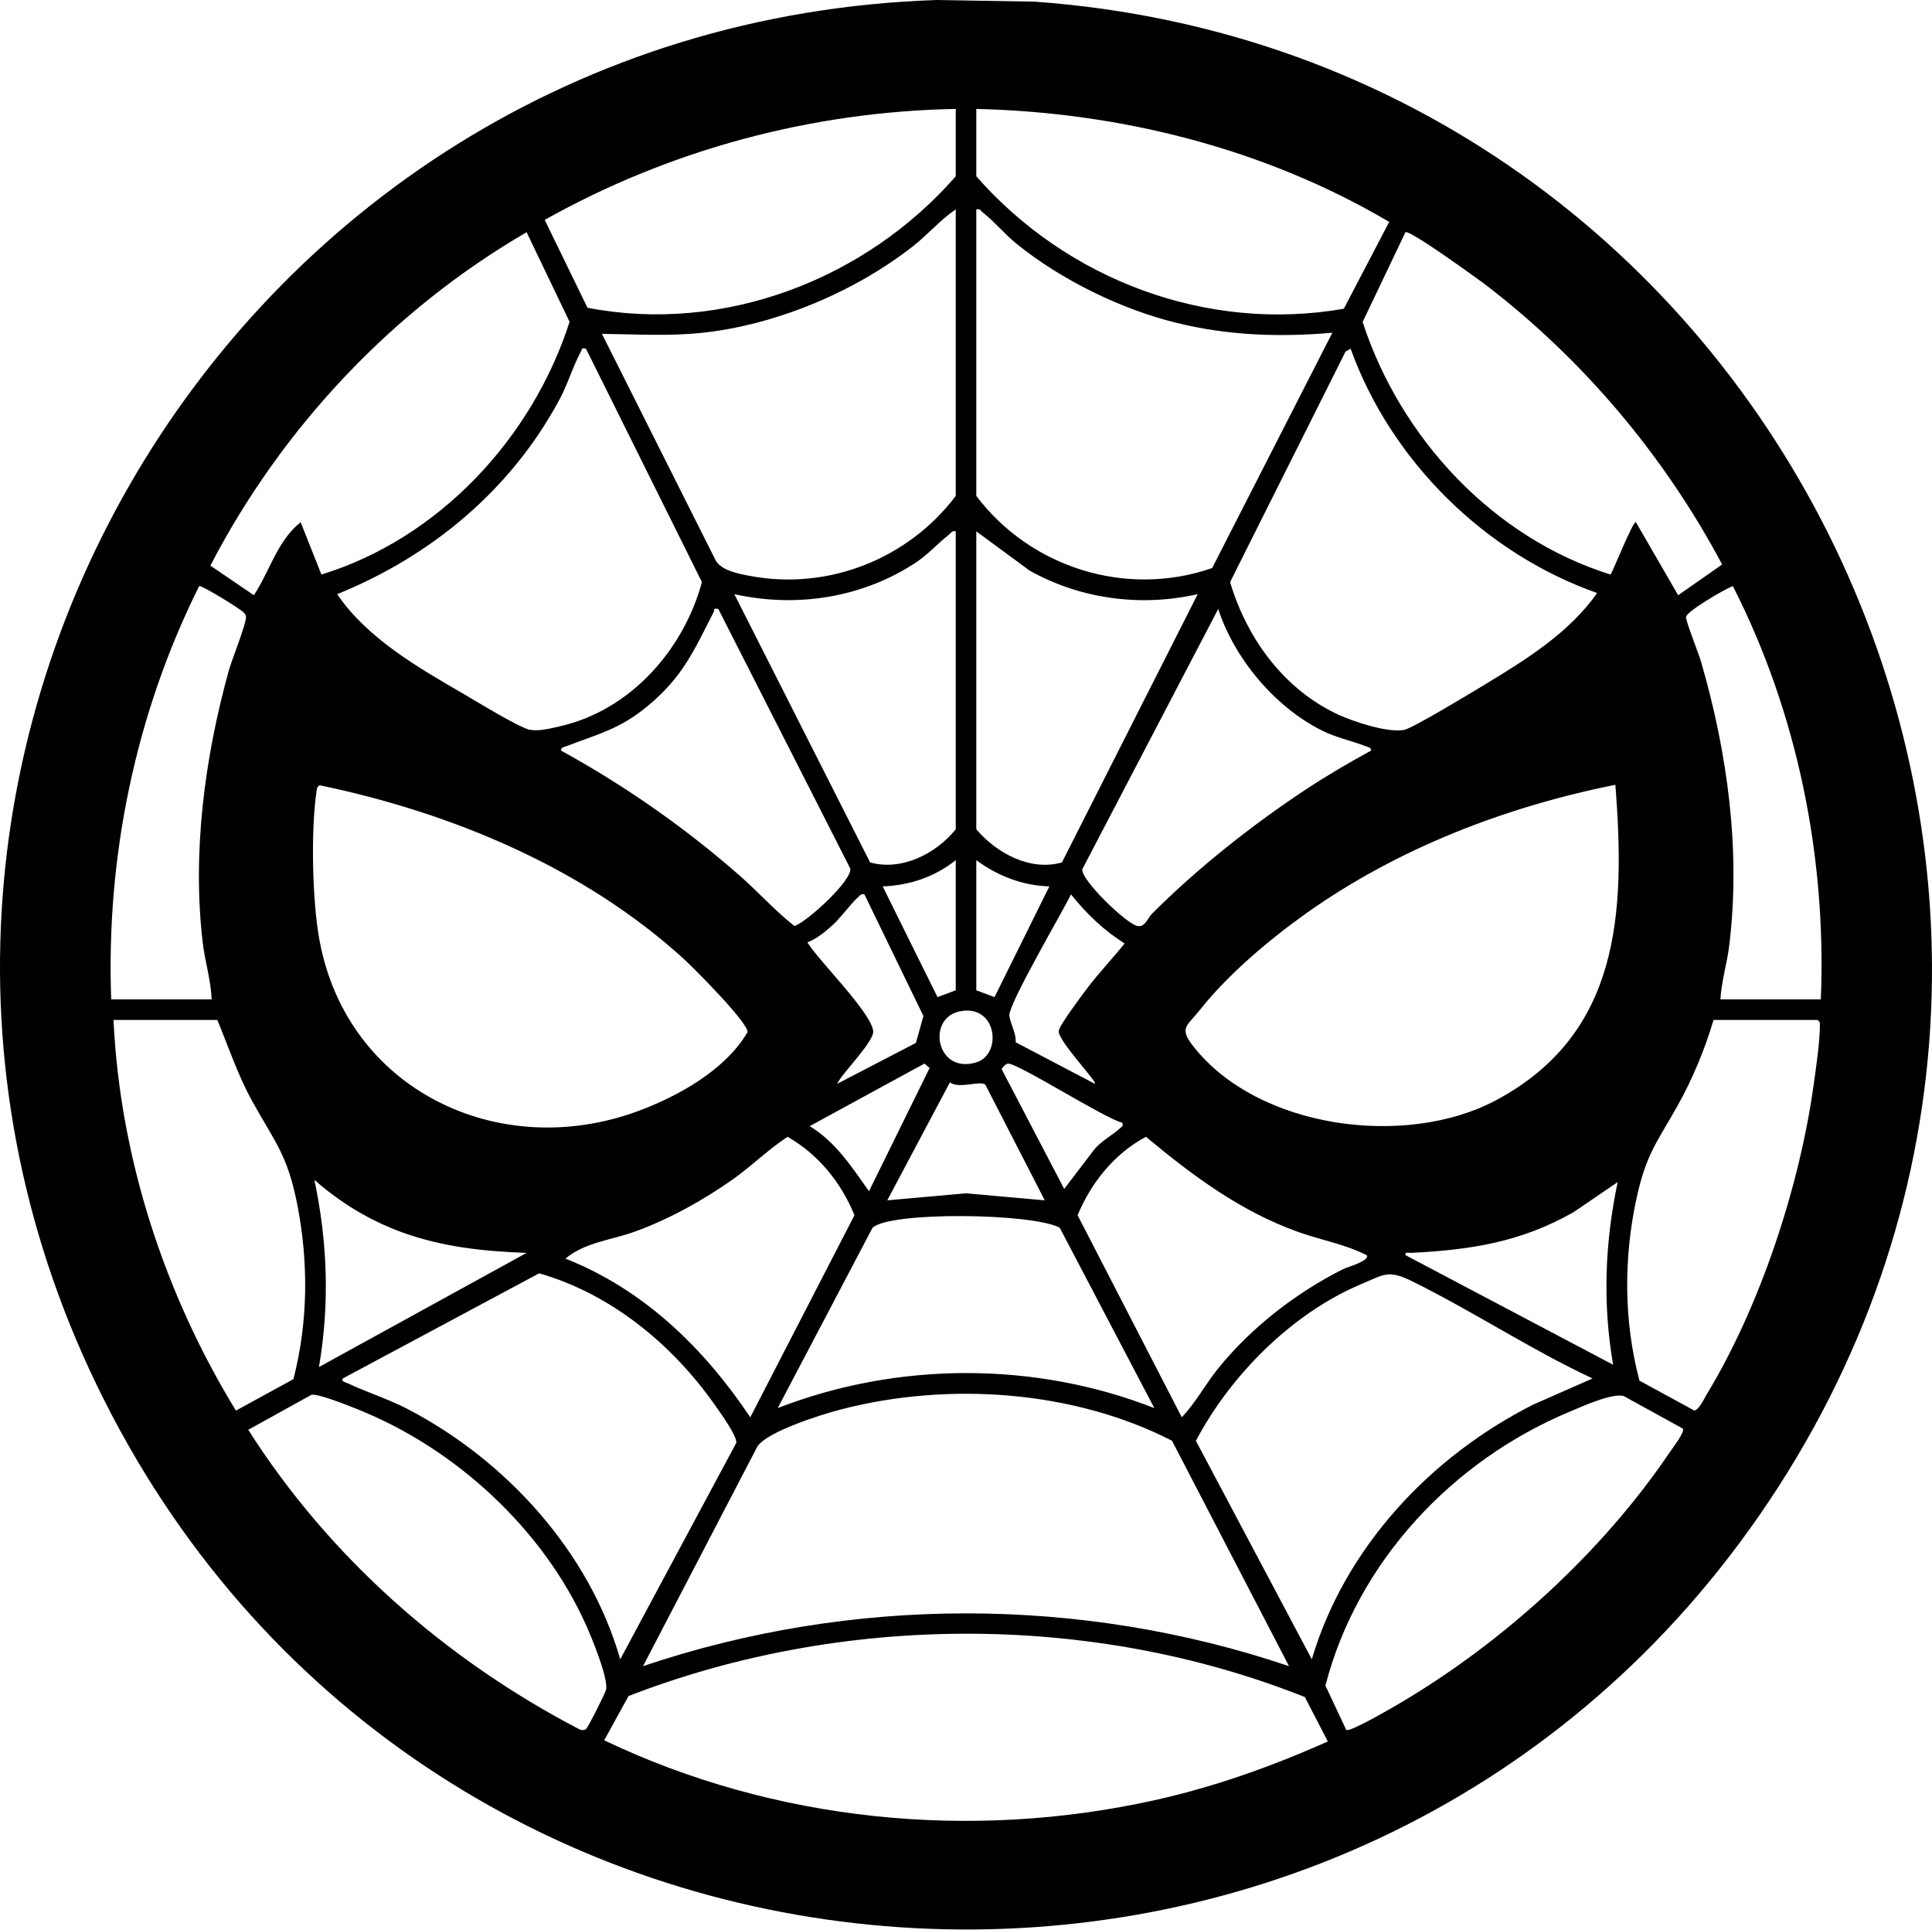
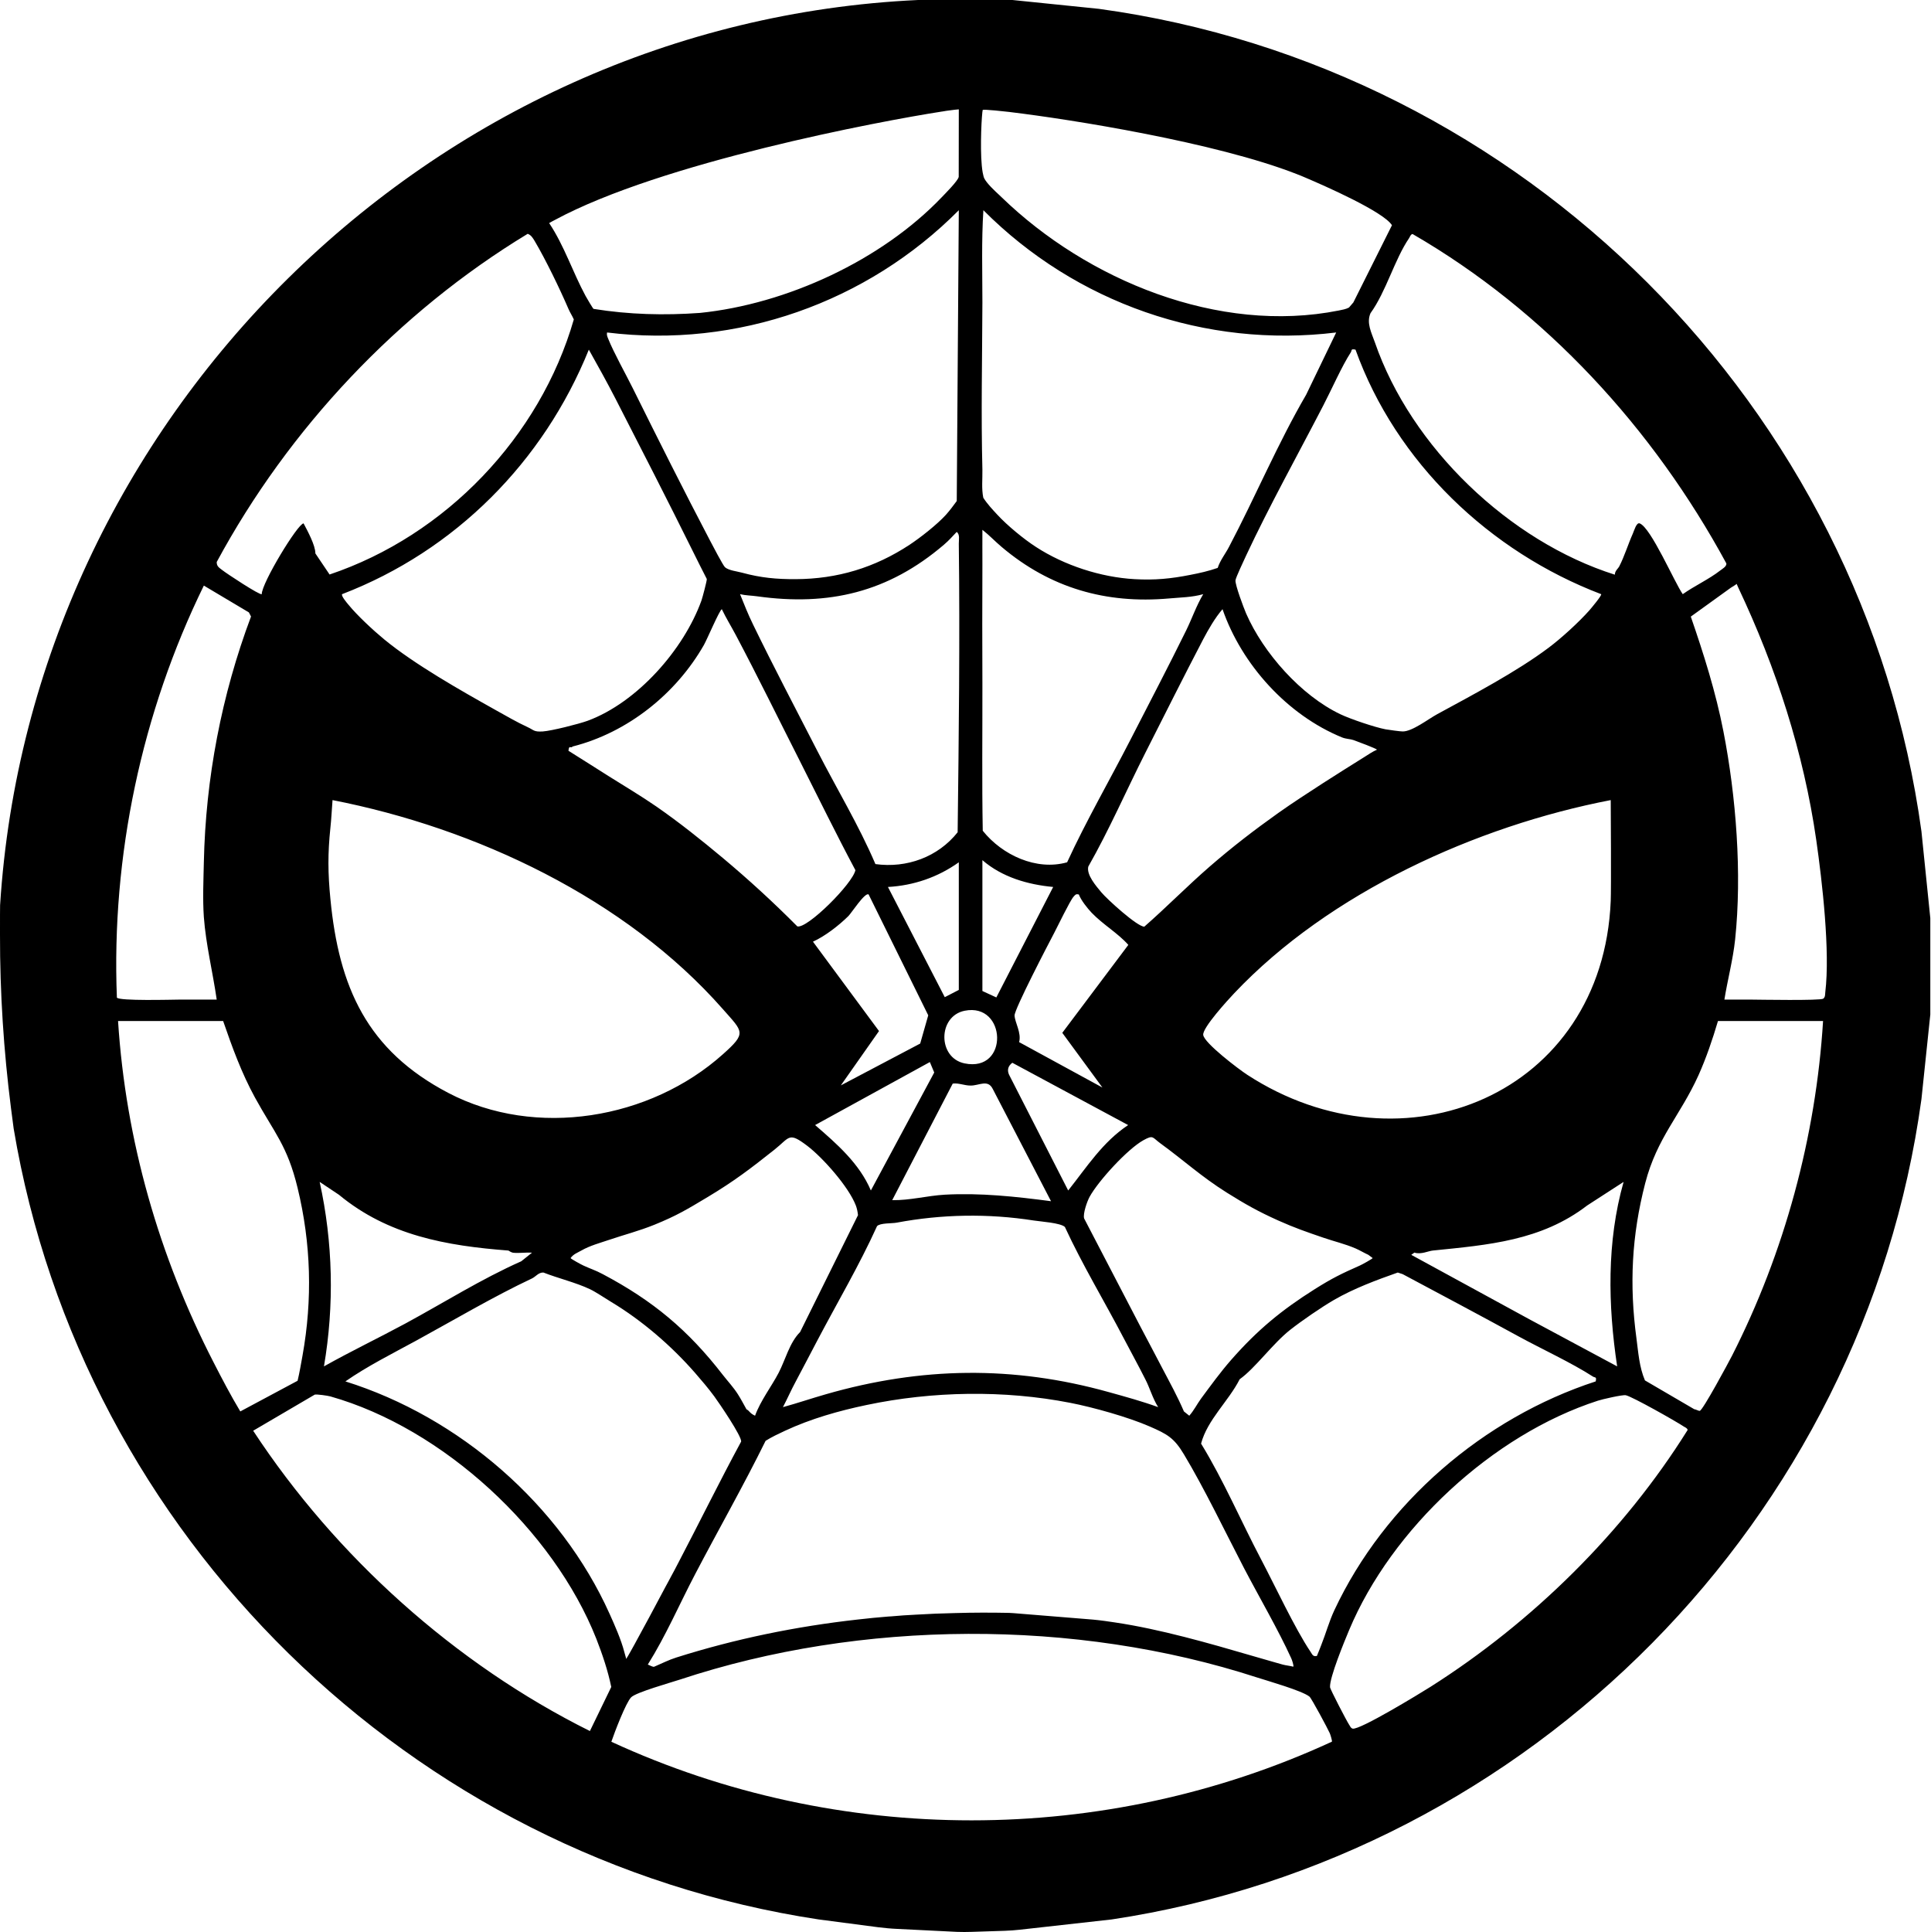
- <svg xmlns="http://www.w3.org/2000/svg" id="Layer_2" width="203.107" height="202.812" viewBox="0 0 203.107 202.812">
-   <g id="Layer_1-2">
-     <path d="M98.507,0l10.245.172c78.089,5.594,121.043,94.493,76.145,159.193-42.803,61.68-136.317,56.81-172.287-9.035C-23.845,83.596,23.001,2.47,98.507,0ZM100.476,11.449c-15.159.28-30.043,4.275-43.211,11.663l4.496,9.237c14.335,2.775,29.256-2.981,38.715-13.82v-7.08ZM102.636,11.449v7.08c9.528,10.876,24.231,16.442,38.637,13.924l4.771-9.129c-13.055-7.702-28.253-11.523-43.408-11.875h-0ZM100.476,52.129v-30.12c-1.631,1.099-2.907,2.622-4.446,3.833-6.083,4.789-14.353,8.275-22.072,9.124-3.607.397-7.078.164-10.678.125l11.953,23.805c.61,1.096,2.462,1.424,3.635,1.644,8.216,1.542,16.61-1.796,21.608-8.412v0ZM102.636,22.009v30.12c5.71,7.549,15.781,10.712,24.795,7.579l12.638-24.736c-5.547.49-10.957.297-16.367-1.032-5.885-1.446-12.157-4.527-16.86-8.337-1.198-.97-2.366-2.378-3.484-3.235-.242-.185-.303-.463-.721-.358h0ZM55.361,24.41c-14.102,8.184-25.745,20.575-33.245,35.043l4.574,3.112c1.669-2.523,2.456-5.726,4.916-7.675l2.185,5.502c12.356-3.803,22.16-14.329,26.088-26.563,0,0-4.518-9.419-4.518-9.419ZM171.98,54.89l4.442,7.675,4.621-3.232c-6.032-11.353-14.502-21.414-24.682-29.259-.898-.692-8.191-5.968-8.61-5.665l-4.502,9.438c3.983,12.206,13.729,22.701,26.072,26.544.296-.462,2.375-5.699,2.659-5.502h-0ZM61.6,36.65c-.547-.103-.381.034-.531.306-.787,1.422-1.372,3.395-2.219,4.979-5.089,9.511-13.453,16.485-23.403,20.52,3.144,4.626,8.492,7.707,13.278,10.476,1.285.744,5.948,3.62,7.015,3.784,1.012.155,2.194-.159,3.183-.387,7.348-1.691,12.937-8.007,14.869-15.144l-12.191-24.533h0ZM141.986,36.65l-.534.309-12.136,24.23c1.784,5.971,5.721,11.353,11.482,13.972,1.622.737,5.116,1.882,6.821,1.557.903-.172,7.168-3.97,8.45-4.747,4.373-2.65,8.838-5.403,11.836-9.638-11.8-4.152-21.677-13.903-25.918-25.682ZM100.476,55.849c-.419-.105-.48.173-.721.359-1.181.904-2.172,2.072-3.524,2.956-5.621,3.677-12.49,4.745-19.033,3.288l14.276,28.201c3.327.907,6.892-.891,9.002-3.483,0,0,0-31.32,0-31.32ZM102.636,55.849v31.32c2.154,2.519,5.665,4.425,9.002,3.483l14.276-28.201c-5.968,1.361-12.343.524-17.68-2.481,0,0-5.598-4.121-5.598-4.121ZM22.25,105.049c-.073-2.005-.692-3.928-.929-5.911-1.137-9.493.197-19.481,2.729-28.649.294-1.063,1.87-4.998,1.81-5.64-.023-.25-.111-.315-.252-.478-.303-.353-4.334-2.829-4.666-2.775-6.682,13.383-9.809,28.453-9.251,43.452,0,0,10.558,0,10.558,0ZM180.862,105.049h10.558c.605-14.99-2.467-30.125-9.251-43.453-.835.328-4.864,2.651-4.92,3.256-.04.423,1.332,3.845,1.573,4.677,2.785,9.601,4.193,19.864,2.969,29.848-.232,1.896-.816,3.756-.929,5.671ZM75.517,64.01c-.624-.115-.37.092-.497.34-2.102,4.082-3.217,6.778-6.935,9.862-2.932,2.432-5.141,2.912-8.509,4.21-.25.096-.578.101-.612.464,6.682,3.667,12.985,8.063,18.719,13.08,1.978,1.73,3.805,3.774,5.834,5.37,1.377-.466,6.086-4.808,5.87-6.045l-13.871-27.281h-0ZM128.069,64.009l-14.284,27.343c-.208,1.097,4.668,5.804,5.822,5.987.789.125,1.011-.806,1.5-1.295,4.832-4.837,10.631-9.415,16.343-13.174,2.159-1.421,4.432-2.74,6.698-3.983-.033-.363-.362-.368-.612-.464-1.503-.579-3.088-.894-4.589-1.65-4.946-2.488-9.177-7.546-10.878-12.763ZM33.638,82.546c-.264.087-.315.299-.351.542-.625,4.182-.467,11.612.307,15.776,2.913,15.681,18.788,23.298,33.413,17.949,4.249-1.554,9.273-4.358,11.58-8.325.084-.989-5.696-6.784-6.779-7.766-10.518-9.547-24.368-15.302-38.17-18.177ZM169.822,82.49c-11.523,2.305-22.871,6.676-32.468,13.484-3.872,2.747-8.252,6.438-11.197,10.161-1.374,1.738-2.242,1.882-.72,3.828,6.793,8.685,22.343,10.742,31.83,5.687,13.105-6.983,13.599-19.776,12.555-33.16v-0ZM100.476,104.089v-13.68c-2.202,1.768-4.86,2.655-7.681,2.762l5.764,11.638,1.916-.72ZM102.636,90.409v13.68l1.916.72,5.765-11.637c-2.799-.085-5.444-1.1-7.681-2.763ZM90.875,94.01c-.335-.077-.394.049-.603.233-.891.784-1.834,2.198-2.88,3.12-.696.613-1.63,1.378-2.513,1.69,1.242,2.005,6.611,7.246,6.917,9.293.163,1.089-3.24,4.406-3.798,5.58l8.291-4.305.787-2.83-6.202-12.782v-0ZM115.114,113.927c.254-.226-3.96-4.595-3.809-5.583.095-.62,2.443-3.741,2.994-4.47,1.233-1.631,2.654-3.112,3.93-4.706-2.212-1.395-4.003-3.12-5.635-5.155-.881,1.809-6.586,11.528-6.483,12.738.064.761.75,1.877.661,2.801,0,0,8.342,4.374,8.342,4.374ZM100.891,106.305c-3.537.728-2.443,6.66,1.759,5.357,2.754-.854,2.166-6.164-1.759-5.357ZM22.85,107.209h-10.918c.685,14.476,5.352,28.772,12.87,41.06l6.043-3.304c1.552-5.976,1.596-12.278.413-18.325-1.03-5.261-2.329-6.533-4.729-10.87-1.516-2.74-2.49-5.675-3.678-8.561ZM180.142,107.209c-.929,3.11-2.209,6.214-3.798,9.041-2.139,3.806-3.279,5.044-4.284,9.635-1.382,6.31-1.367,12.98.293,19.235l5.757,3.138c.467.004,1.07-1.299,1.355-1.768,5.586-9.206,9.727-21.811,11.202-32.476.257-1.856.658-4.503.655-6.316-0-.281-.017-.311-.261-.49h-10.918ZM91.355,125.209l6.376-12.955-.544-.46-12.068,6.576c2.732,1.649,4.436,4.308,6.235,6.838v-0ZM117.992,118.013c-1.793-.399-11.216-6.43-12.067-6.212-.215.055-.573.388-.613.602l6.565,12.564,3.114-4.081c.752-.965,2.002-1.58,2.849-2.377.203-.191.219-.165.153-.496h0ZM109.834,126.168l-6.237-12.138c-.465-.509-2.774.477-3.735-.264l-6.584,12.401,8.278-.738,8.277.739h0ZM78.877,148.969l10.952-21.239c-1.401-3.43-3.783-6.381-7.029-8.239-2.03,1.316-3.768,3.065-5.765,4.475-3.114,2.199-6.738,4.214-10.334,5.504-2.462.883-5.208,1.111-7.257,2.822,8.265,3.266,14.555,9.411,19.433,16.678l0.0 0ZM143.668,131.933c-2.302-1.177-4.832-1.59-7.257-2.464-6.037-2.175-11.065-5.92-15.937-9.979-3.306,1.745-5.756,4.813-7.19,8.239l10.952,21.239c1.468-1.521,2.492-3.488,3.844-5.152,3.506-4.317,8.147-7.909,13.105-10.413.378-.191,2.918-.897,2.484-1.471l-0.0 0ZM55.363,131.692c-4.526-.168-8.802-.61-13.081-2.158-3.395-1.228-6.538-3.136-9.232-5.524,1.384,6.553,1.617,13.066.48,19.68,0,0,21.833-11.998,21.833-11.998ZM170.063,124.251l-4.637,3.16c-5.526,3.143-10.796,3.967-17.083,4.278-.27.013-.658-.155-.593.238l21.833,11.522c-1.112-6.455-.866-12.807.48-19.198ZM121.353,148.007l-9.949-18.966c-2.881-1.536-17.886-1.72-19.679.015l-9.965,18.951c12.56-4.895,27.046-4.929,39.593,0v-0ZM65.205,174.409l12.194-22.739c.145-.681-1.803-3.362-2.305-4.074-4.459-6.318-10.89-11.607-18.414-13.757l-20.636,11.049c-.225.316.29.406.473.492,2.073.98,4.273,1.646,6.375,2.744,10.326,5.392,19.066,14.979,22.313,26.285ZM167.423,144.892c-6.47-3.02-12.566-7.062-18.95-10.208-2.537-1.25-2.924-.743-5.446.323-7.216,3.053-13.685,9.563-17.304,16.441l12.184,22.96c3.477-11.729,12.455-21.307,23.272-26.767l6.244-2.75 0.0 0ZM32.745,146.606l-6.647,3.681c8.516,13.396,20.729,24.141,34.778,31.464.25.12.483.15.73-.008.196-.126,2.051-3.824,2.114-4.154.232-1.22-1.492-5.395-2.075-6.701-4.532-10.154-13.744-18.632-24.041-22.755-.913-.366-4.132-1.66-4.859-1.527v-0ZM123.208,151.434c-10.38-5.314-23.48-6.204-34.731-3.306-2.048.528-7.694,2.284-8.837,3.882l-12.038,23.118c21.929-7.389,45.985-7.398,67.908,0l-12.302-23.693ZM141.528,181.833c.378.274,4.915-2.382,5.661-2.822,10.874-6.415,21.273-15.889,28.349-26.365.295-.437,1.609-2.13,1.379-2.483l-6.206-3.417c-1.173-.376-4.418,1.106-5.679,1.632-12.297,5.127-22.332,15.763-25.693,28.796l2.189,4.66h-0ZM139.59,183.046l-2.412-4.665c-22.378-8.916-48.676-8.81-71.108-.105l-2.551,4.649c17.896,8.536,38.511,10.593,57.88,6.29,6.277-1.394,12.339-3.556,18.191-6.169h0Z" />
+ <svg xmlns="http://www.w3.org/2000/svg" id="Layer_2" width="216" height="216.165" viewBox="0 0 216 216.165">
+   <g id="Layer_1_copy">
+     <path d="M215.01,93.03C208.51,45.55,170.46,7.49,122.97.99l-9.68-.99h-10.56C48.17,2.53,3.46,46.85.01,101.28c-.01.17-.01,1.53-.01,3.32-.01,6.48.41,12.96,1.23,19.39l.3,2.29c7.63,45.58,44.44,81.57,90.08,88.48l6.64.87c.72.09,1.45.16,2.18.19l6.65.33c.55.02,1.11.02,1.66,0l3.71-.12c.56-.02,1.11-.06,1.66-.12l10.29-1.15c46.89-7.06,84.17-44.79,90.61-91.79l.99-9.45v-10.8l-.99-9.69ZM158.06,26.18c14.89,8.61,26.94,21.77,35.12,36.86.05.34-.47.62-.7.8-1.26.98-2.87,1.71-4.18,2.64-.92-1.3-3.55-7.44-4.82-7.92-.37-.14-.63.85-.77,1.15-.51,1.14-.94,2.54-1.51,3.65-.13.26-.5.51-.5.94-11.79-3.73-22.8-14.24-26.86-26.02-.37-1.05-.96-2.15-.48-3.24,1.76-2.44,2.68-5.99,4.32-8.4.11-.16.14-.39.38-.46ZM180.96,152.88l-9.84-5.28-13.2-7.2.35-.25c.74.24,1.55-.18,2.05-.23,6.2-.63,12.14-1.09,17.28-5.04l4.08-2.64c-1.9,6.7-1.75,13.8-.72,20.64ZM124.77,181.53c-.39-.06-.79-.12-1.17-.17-.44-.06-.88-.11-1.31-.15l-8.87-.72c-.11-.01-.22-.01-.34-.02h-.02c-.04,0-.09-.01-.13-.01-2.02-.04-4.03-.04-6.04.02-1.48.03-2.95.09-4.42.18-.92.04-1.83.11-2.75.19-.11,0-.22.01-.34.02-1.12.09-2.25.2-3.37.33-6.92.77-13.72,2.16-20.35,4.26-.8.25-1.54.63-2.45,1.02-.14.06-.43-.12-.72-.24,2.02-3.22,3.52-6.72,5.28-10.08,2.61-4.99,5.41-9.9,7.9-14.95.68-.43,1.45-.79,2.18-1.13,2.88-1.34,6.01-2.23,9.12-2.88,7.36-1.55,15.39-1.69,22.8-.24,2.57.5,6.49,1.6,8.87,2.64,1.98.86,2.74,1.28,3.84,3.12,2.29,3.81,4.63,8.7,6.72,12.72,1.65,3.16,3.86,6.96,5.28,10.08.09.18.32.88.24.96-.37-.1-.84-.14-1.2-.24-.4-.11-.81-.23-1.23-.35-.7-.2-1.42-.41-2.15-.62-4.86-1.42-10.32-2.99-15.37-3.74ZM70.21,185.39c0,.01-.01.01-.02.02-.06.11-.1.19-.12.21-.01-.03-.01-.07-.02-.11-.06-.22-.16-.54-.2-.71-.34-1.32-1.07-2.98-1.64-4.24-5.49-12.21-16.82-22.01-29.56-26,2.46-1.71,5.26-3.11,7.92-4.56,4.19-2.29,8.67-4.94,12.96-6.96.42-.2.74-.69,1.28-.66,1.63.64,3.64,1.12,5.2,1.86.64.3,1.72,1.03,2.4,1.44,3.44,2.07,6.72,4.9,9.36,7.92.73.84,1.5,1.74,2.16,2.64.52.71,3.11,4.5,3,5.06-2.44,4.51-4.7,9.12-7.08,13.66-.25.48-.5.96-.76,1.43-.2.37-.4.76-.62,1.15-.13.25-.27.5-.4.75-.94,1.78-1.96,3.67-2.74,5.09-.11.2-.22.41-.33.61-.35.64-.63,1.13-.79,1.4ZM35.77,132.24l2.16,1.44c5.51,4.56,12.04,5.71,18.96,6.24.04,0,.27.22.58.25.67.06,1.38-.06,2.06-.01l-1.2.96c-4.48,1.99-8.66,4.63-12.96,6.96-3.02,1.63-6.13,3.12-9.12,4.8,1.17-6.83,1.01-13.88-.48-20.64ZM109.93,33.84c0-3.43-.11-6.89.11-10.32,10.33,10.37,24.85,15.47,39.48,13.68l-3.36,6.96c-3.2,5.5-5.68,11.42-8.64,17.04-.4.77-.98,1.48-1.26,2.34-1,.35-2.01.58-3.06.78-2.16.43-4,.61-6.24.48-3.78-.21-7.86-1.54-11.03-3.6-1.37-.88-3.22-2.41-4.32-3.6-.55-.59-1.14-1.22-1.58-1.91-.21-1.03-.08-2.09-.1-3.13-.16-6.22-.02-12.5,0-18.72ZM89.05,154.56c.81-1.52,1.6-3.04,2.4-4.56,2.24-4.26,4.7-8.42,6.69-12.81.34-.37,1.68-.29,2.19-.39,5.05-.95,10.27-1.04,15.36-.24.78.12,2.98.26,3.47.72,1.98,4.28,4.43,8.32,6.6,12.48.79,1.51,1.64,3.05,2.4,4.56.5.96.83,2.17,1.44,3.12-1.82-.66-3.65-1.16-5.52-1.68-10.7-2.99-21-2.83-31.67.24-1.61.46-3.19,1-4.8,1.44.5-.95.93-1.94,1.44-2.88ZM87.13,153.6c-.8,1.53-2.02,3.1-2.64,4.8-.64-.3-.59-.53-.96-.72-.31-.55-.62-1.15-.96-1.68-.51-.8-1.11-1.43-1.68-2.16-3.89-5.03-7.83-8.31-13.44-11.28-.8-.43-1.41-.61-2.16-.96-.23-.1-1.44-.76-1.44-.84.31-.44.76-.59,1.2-.84.98-.56,2.06-.84,3.12-1.2,1.71-.58,3.3-.98,5.04-1.68,2.54-1.03,3.71-1.75,6-3.12,2.96-1.78,4.73-3.13,7.44-5.28,1.76-1.4,1.57-2.03,3.68-.44,1.77,1.35,4.65,4.61,5.44,6.68.13.34.2.72.24,1.08l-6.48,13.08c-1.18,1.17-1.65,3.12-2.4,4.56ZM127.68,148.56l-6.37-12.24c-.14-.54.33-1.88.61-2.4.97-1.78,4.25-5.36,6.02-6.34,1.14-.63.99-.32,1.9.34,2.63,1.91,4.56,3.71,7.44,5.52,2.08,1.3,3.51,2.11,5.76,3.12,1.83.82,3.17,1.28,5.04,1.92,1.22.42,2.41.69,3.6,1.2.49.21.95.5,1.44.72l.48.36c-.01.08-1.22.75-1.44.84-2.1.93-3.08,1.41-5.04,2.64-3.73,2.35-6.43,4.58-9.36,7.92-1.2,1.37-2.27,2.85-3.36,4.32-.45.62-.8,1.33-1.32,1.92l-.6-.48c-.7-1.64-1.57-3.22-2.4-4.8-.79-1.52-1.6-3.04-2.4-4.56ZM123.36,121.68l-9.32-5.08c.28-1.04-.48-2.2-.51-2.98-.03-.68,3.78-8,4.43-9.23.42-.8,1.78-3.63,2.17-4.06.2-.22.25-.33.59-.25.27.68.94,1.52,1.44,2.05,1.28,1.33,2.94,2.28,4.1,3.59l-7.39,9.84,4.49,6.12ZM121.78,96.96c2.35-4.13,4.24-8.49,6.38-12.72,2.14-4.22,4.29-8.53,6.48-12.72.58-1.1,1.34-2.42,2.16-3.36,2.15,6.21,7.26,11.85,13.38,14.35.45.18.93.17,1.26.29.42.15,2.58.95,2.64,1.08-.52.23-.96.54-1.44.84-1.52.96-3.05,1.9-4.56,2.88-1.72,1.12-3.36,2.17-5.04,3.36-2.74,1.95-5.13,3.79-7.68,6-2.51,2.18-4.84,4.56-7.31,6.72-.78.02-4.18-3.08-4.81-3.84-.6-.72-1.68-1.96-1.46-2.88ZM139.56,120.25c-.94-.61-4.83-3.56-4.92-4.46-.09-.8,2.77-3.92,3.48-4.67,10.63-11.24,27.07-18.7,42.12-21.6.01.88.06,9.99,0,11.28-.89,21.61-23.19,30.83-40.68,19.45ZM177.85,68.29c-1.18,1.33-3.15,3.13-4.57,4.19-3.57,2.68-8.51,5.28-12.48,7.44-1,.55-2.78,1.93-3.84,1.92-.29,0-1.58-.18-1.92-.24-1.21-.23-3.9-1.14-5.04-1.68-4.4-2.09-8.62-6.84-10.56-11.28-.28-.66-1.22-3.15-1.19-3.7.02-.31.97-2.29,1.19-2.78,2.56-5.48,5.83-11.37,8.64-16.8.92-1.77,2.06-4.37,3.07-5.93.15-.23-.03-.43.53-.31,4.54,12.62,15.02,22.61,27.49,27.36.1.13-1.12,1.58-1.32,1.81ZM109.93,76.56c-.02-4.48-.02-8.96,0-13.44,0-1.28-.01-2.56,0-3.84.76.59,1.42,1.3,2.16,1.92,5.44,4.6,11.68,6.38,18.71,5.76,1.3-.12,2.56-.12,3.84-.48-.77,1.29-1.26,2.74-1.92,4.08-2.01,4.08-4.16,8.19-6.24,12.24-2.34,4.56-4.92,9.01-7.07,13.68-3.43.97-7.26-.8-9.44-3.53-.1-5.46-.03-10.93-.04-16.39ZM109.93,96.24c2.2,1.9,5.05,2.73,7.92,3l-6.36,12.36-1.56-.72v-14.64ZM113.28,118.91l12.96,6.97c-2.85,1.89-4.63,4.7-6.71,7.32l-6.62-12.96c-.24-.54-.09-.99.37-1.33ZM117.61,134.4c-3.93-.52-7.92-.95-11.89-.73-1.95.11-3.93.65-5.88.61l6.77-13.04c.68-.09,1.28.22,2,.22.96.01,1.93-.73,2.48.38l6.52,12.56ZM97.45,133.2c-1.28-3.02-3.81-5.22-6.24-7.32l12.84-7.05.49,1.17-7.09,13.2ZM99.36,99.24c2.88-.16,5.59-1.09,7.93-2.76v14.28l-1.57.81-6.36-12.33ZM103.87,113.6l-.9,3.16-8.88,4.68,4.27-6.08-7.39-10c1.35-.61,2.91-1.82,3.97-2.87.34-.34,1.86-2.7,2.26-2.41l6.67,13.52ZM89.22,103.65c-2.67-2.69-5.43-5.22-8.33-7.65-2.41-2.01-4.86-3.97-7.44-5.76-1.73-1.19-3.51-2.25-5.28-3.36-1.53-.96-3.03-1.93-4.56-2.88.08-.72.21-.2.48-.48,6.14-1.56,11.56-5.89,14.68-11.36.36-.64,1.73-3.87,2-4,.47.98,1.05,1.92,1.56,2.88,2.47,4.66,4.81,9.45,7.2,14.16,2.05,4.06,4.05,8.15,6.19,12.16-.31,1.51-5.39,6.58-6.5,6.29ZM81.13,63.47c-.21-.18-1.42-2.49-1.68-2.99-2.94-5.61-5.83-11.37-8.64-17.04-.81-1.63-2.12-3.96-2.75-5.53-.1-.25-.19-.43-.13-.71,14.55,1.8,29.11-3.35,39.36-13.68l-.23,32.54c-.38.52-.78,1.06-1.21,1.54-.99,1.09-2.84,2.54-4.08,3.36-3.88,2.55-8.06,3.82-12.72,3.84-2.16.01-3.91-.15-6-.72-.57-.16-1.48-.24-1.92-.61ZM68.89,44.64c2.9,5.65,5.82,11.35,8.64,17.04.51,1.03,1.03,2.07,1.56,3.1.03.17-.49,2.11-.6,2.42-1.98,5.48-7.18,11.39-12.72,13.44-.98.36-4.07,1.14-5.04,1.2-1.01.06-.97-.15-1.68-.48-1.2-.55-2.45-1.28-3.6-1.92-3.91-2.19-9.07-5.11-12.48-7.92-1.19-.98-3-2.66-3.96-3.84-.18-.21-.86-1.01-.73-1.2,12.65-4.86,22.54-14.81,27.61-27.36,1.02,1.82,2.05,3.67,3,5.52ZM80.89,112.91c2.26,2.57,2.7,2.64,0,5.05-8.14,7.29-20.96,9.44-30.73,4.32-9.09-4.76-12.24-11.81-13.19-21.72-.28-2.86-.3-5.07,0-7.92.11-1.02.15-1.96.24-3.12,16.03,3.13,32.78,11,43.68,23.39ZM141.12,174.48c-2.26-4.29-4.18-8.81-6.72-12.96.71-2.68,3.08-4.75,4.32-7.2,1.75-1.25,3.67-3.96,5.64-5.52,1.31-1.03,3.49-2.53,4.92-3.36,2.22-1.28,4.72-2.21,7.13-3.06l.55.18c4.33,2.31,8.66,4.61,12.96,6.96,2.6,1.42,5.93,2.95,8.33,4.5.24.15.43-.02.31.54-12.55,4.09-23.62,13.61-29.24,25.59-.6,1.28-.96,2.63-1.48,3.93-.13.35-.29.74-.48,1.2-.45.1-.51-.17-.72-.48-1.73-2.57-3.99-7.42-5.52-10.32ZM109.92,12.61v-.02c.02-.13.03-.23.04-.27,0-.01,0-.02.01-.02.05-.04.53-.02,1.37.06h.01c.45.04,1,.1,1.63.17.02,0,.04,0,.06.01,6.74.81,22.95,3.38,32.02,6.92.34.13.69.27,1.03.42,2.07.88,8.72,3.8,9.67,5.32l-4.32,8.64-.49.57c-.35.19-.75.25-1.13.33-13.47,2.69-28.18-3.41-37.73-12.66-.07-.07-.15-.14-.23-.22-.55-.51-1.45-1.34-1.74-1.94v-.01c-.02-.05-.04-.1-.05-.14-.01-.04-.02-.08-.03-.12-.03-.12-.05-.23-.08-.36-.32-1.79-.16-5.58-.04-6.68ZM107.94,118.98c-3.03-.62-3.01-5.28,0-5.89,4.7-.95,5,6.92,0,5.89ZM107.16,93.12c-2.2,2.77-5.69,4.04-9.2,3.56-1.87-4.37-4.35-8.46-6.51-12.68-2.4-4.68-4.91-9.44-7.2-14.16-.52-1.06-1-2.26-1.44-3.36.63.15,1.29.15,1.92.24,8.02,1.12,14.67-.46,20.88-5.76.61-.52.91-.89,1.44-1.44.39.25.23.91.24,1.32.13,10.75,0,21.53-.13,32.28ZM62.09,24.61c11.95-6.45,36.35-11.05,43.31-12.13h.02c.08-.01.16-.02.24-.04.08-.01.16-.03.24-.04.74-.1,1.21-.16,1.35-.16.01-.01.03,0,.04,0l-.01,7.55c-.08.44-1.5,1.86-1.91,2.29-6.74,7.05-17.35,11.94-27.03,12.93-3.99.29-7.96.19-11.92-.45-.07-.03-.76-1.2-.89-1.44-1.44-2.66-2.39-5.63-4.08-8.16.21-.12.42-.24.64-.35ZM59.05,26.16c.39.15.56.45.77.79,1.25,2.11,2.81,5.34,3.79,7.61.17.4.42.77.6,1.18-3.79,13.15-14.35,24.17-27.33,28.54l-1.59-2.36c.01-.89-.88-2.53-1.32-3.36-.64.01-4.69,6.68-4.68,7.92-.21.15-3.95-2.32-4.4-2.68-.34-.27-.65-.41-.64-.92,8.05-14.92,20.29-27.93,34.8-36.72ZM22.81,65.52l5.04,3,.24.46c-3.3,8.79-5.08,18.11-5.28,27.5-.04,2-.14,4.09,0,6.12.23,3.1,1,6.17,1.44,9.24-1.36.01-2.72-.01-4.08,0-1.01.01-6.82.17-7.09-.22-.63-15.85,2.78-31.9,9.73-46.1ZM23.89,152.41c-6.1-11.87-9.82-24.8-10.68-38.17h11.76c1.01,2.93,2.07,5.84,3.56,8.56,2.17,3.96,3.62,5.36,4.77,10.11,1.51,6.21,1.68,12.49.55,18.77-.17.94-.33,1.89-.55,2.81l-6.41,3.43c-1.04-1.73-2.08-3.71-3-5.51ZM66.01,193.68c-15.09-7.51-28.44-19.52-37.68-33.6l6.89-4.04c.23-.06,1.47.12,1.75.2,12.62,3.57,24.96,14.99,29.76,27.12.68,1.74,1.29,3.55,1.67,5.39l-2.39,4.93ZM149.04,194.87c-25.42,11.73-55.21,11.74-80.63.01.34-1,1.61-4.36,2.22-4.98.57-.56,4.43-1.64,5.46-1.98,20.26-6.71,44.23-6.84,64.55-.24,1.24.4,5.08,1.49,5.89,2.15.23.19,2.04,3.57,2.27,4.09.07.15.29.87.24.95ZM160.06,188.74c-1.16.73-7.92,4.86-8.7,4.67-.24-.07-.28-.29-.4-.45-.25-.37-2.12-3.95-2.13-4.19-.06-1.09,1.62-5.15,2.13-6.37,4.75-11.35,16.07-21.88,27.84-25.68.48-.16,2.78-.69,3.13-.61.72.15,5.62,2.92,6.47,3.49.17.11.38.16.45.39-7.15,11.45-17.36,21.5-28.79,28.75ZM193.81,151.69c-.4.78-3.25,6.08-3.6,6.16-.15.03-.44-.17-.61-.17l-5.53-3.23c-.64-1.5-.74-3.12-.95-4.69-.81-6-.54-11.51.98-17.38,1.32-5.09,3.91-7.55,5.95-12.05.88-1.96,1.58-4.03,2.19-6.09h11.76c-.8,12.95-4.32,25.91-10.19,37.45ZM204.25,111.01c-.03.27.01.54-.23.73-.35.23-7.1.11-8.18.1-.96-.01-1.92.01-2.88,0,.36-2.24.96-4.46,1.2-6.72.78-7.39.11-16-1.31-23.29-.85-4.37-2.2-8.64-3.65-12.84l4.48-3.23c.29-.19.48-.28.65-.43l.19.43c4.22,8.92,7.31,18.43,8.72,28.24.67,4.67,1.56,12.45,1.01,17.01Z" />
  </g>
</svg>
